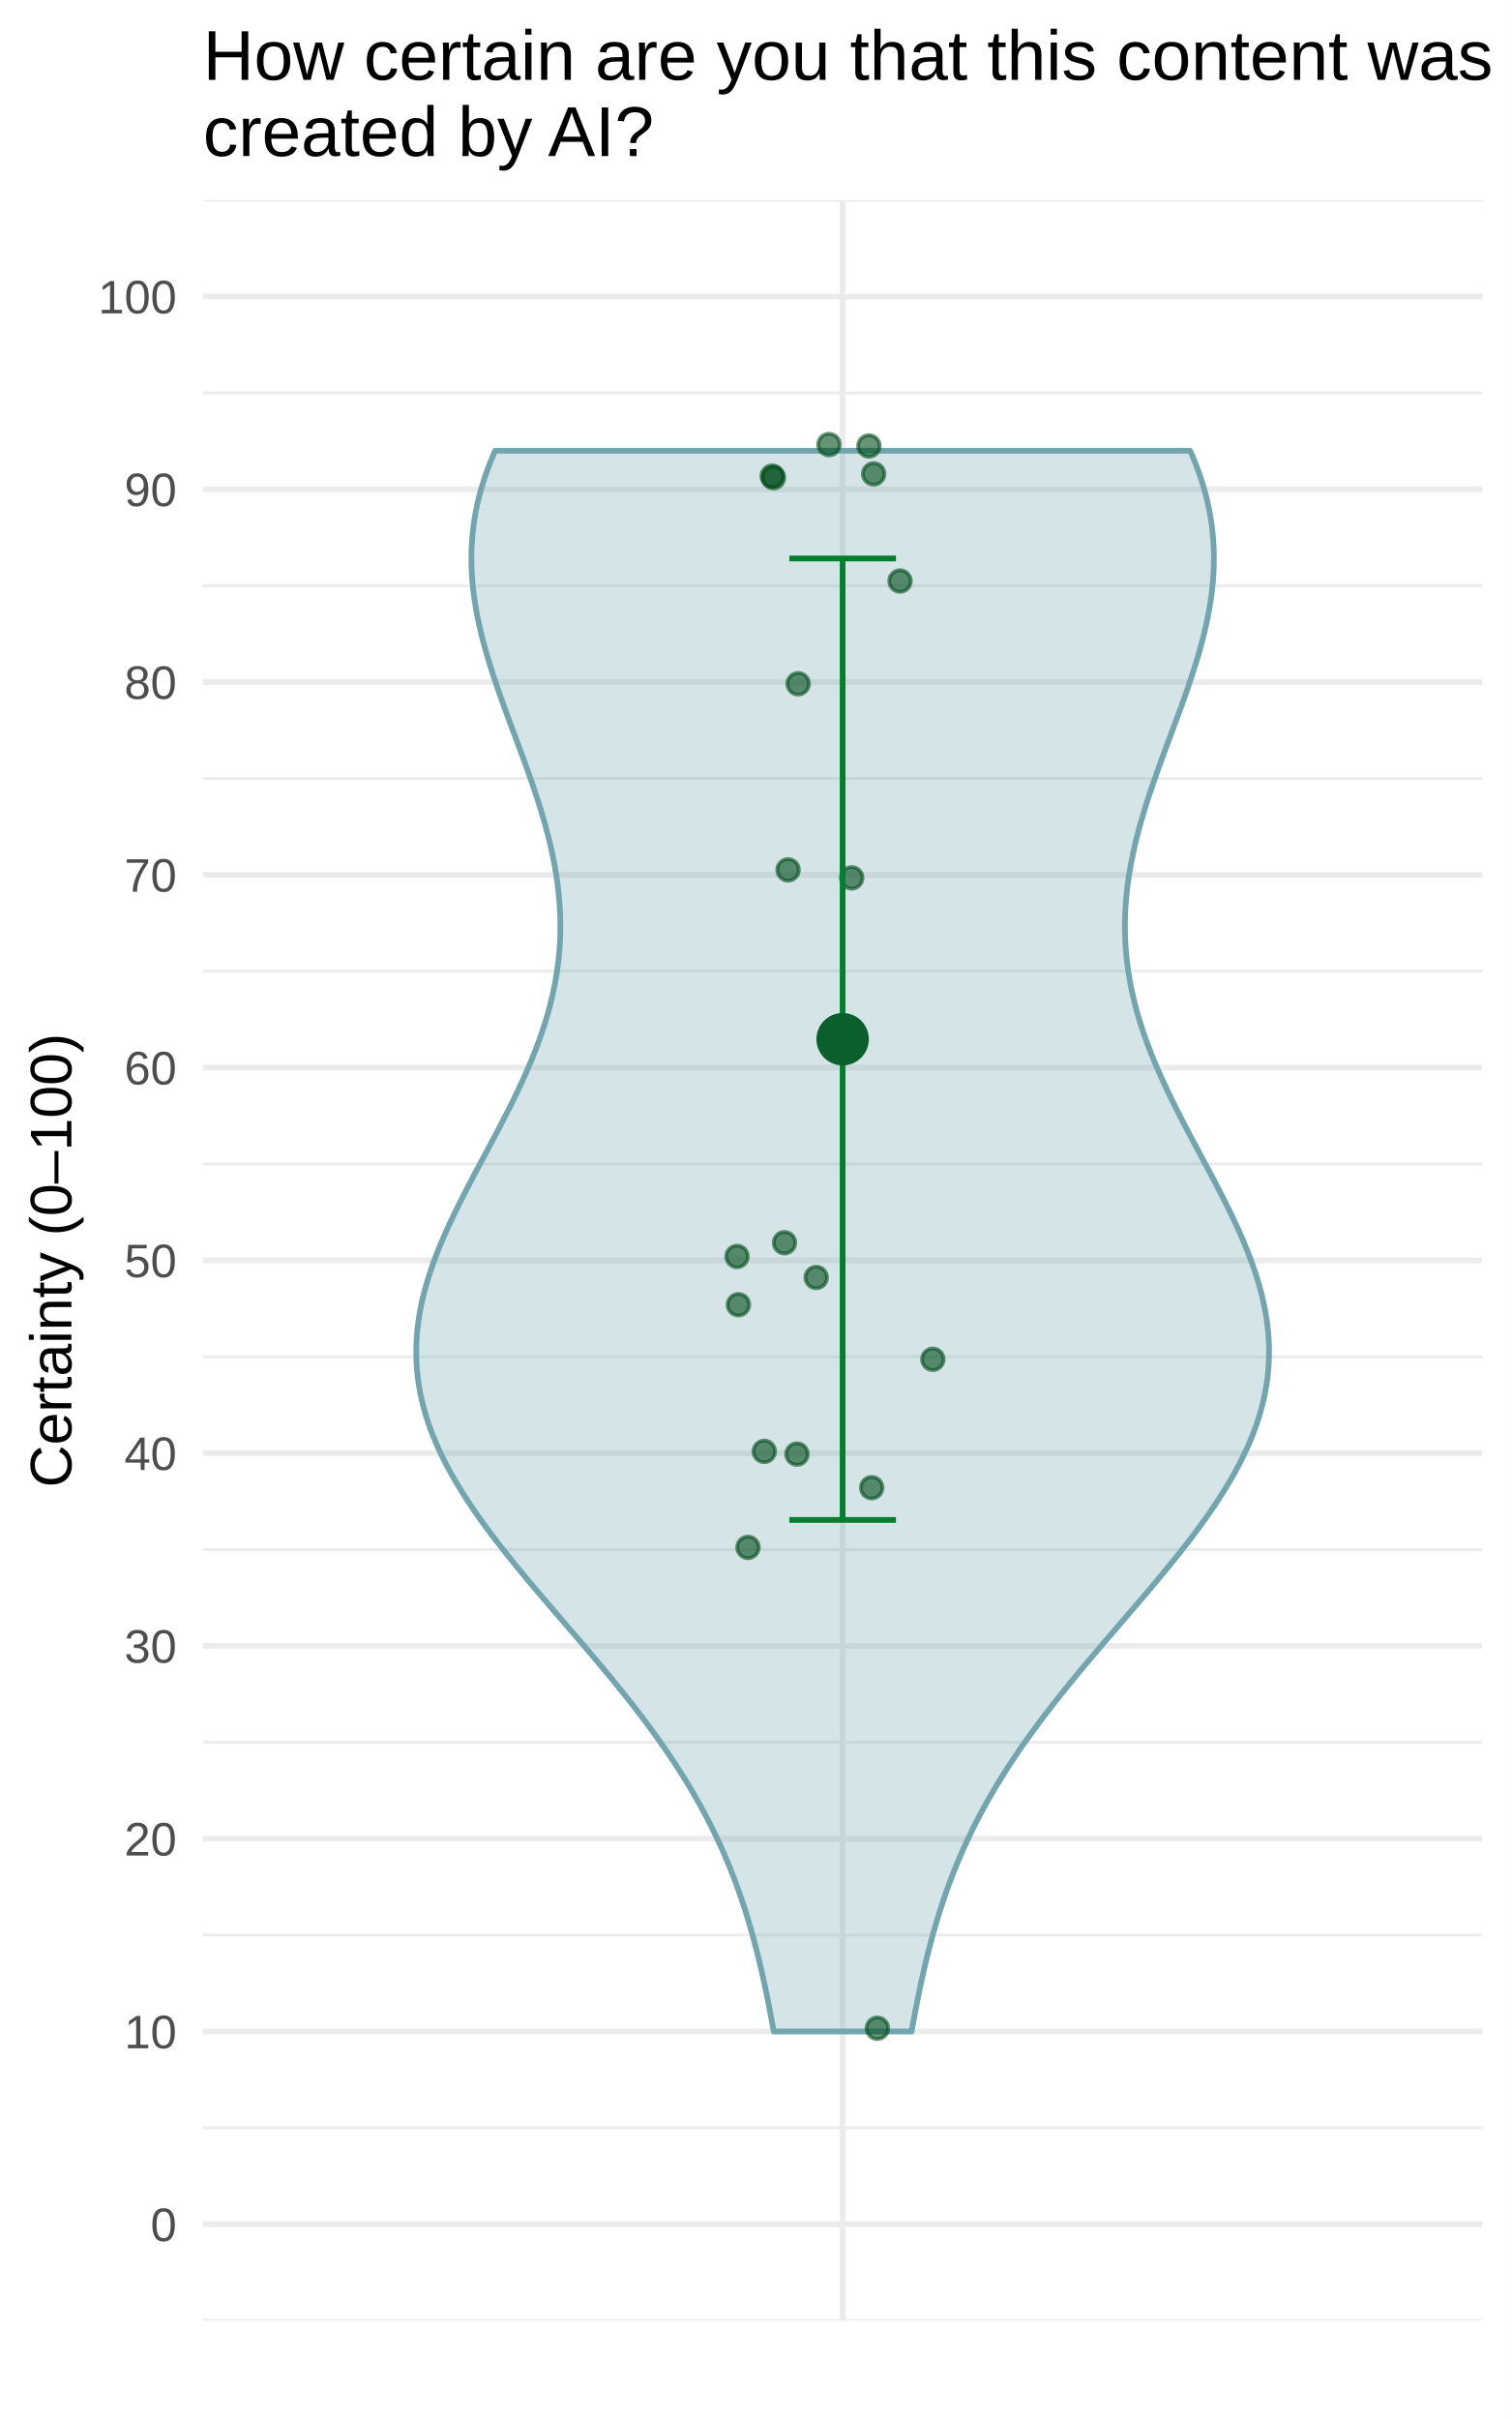
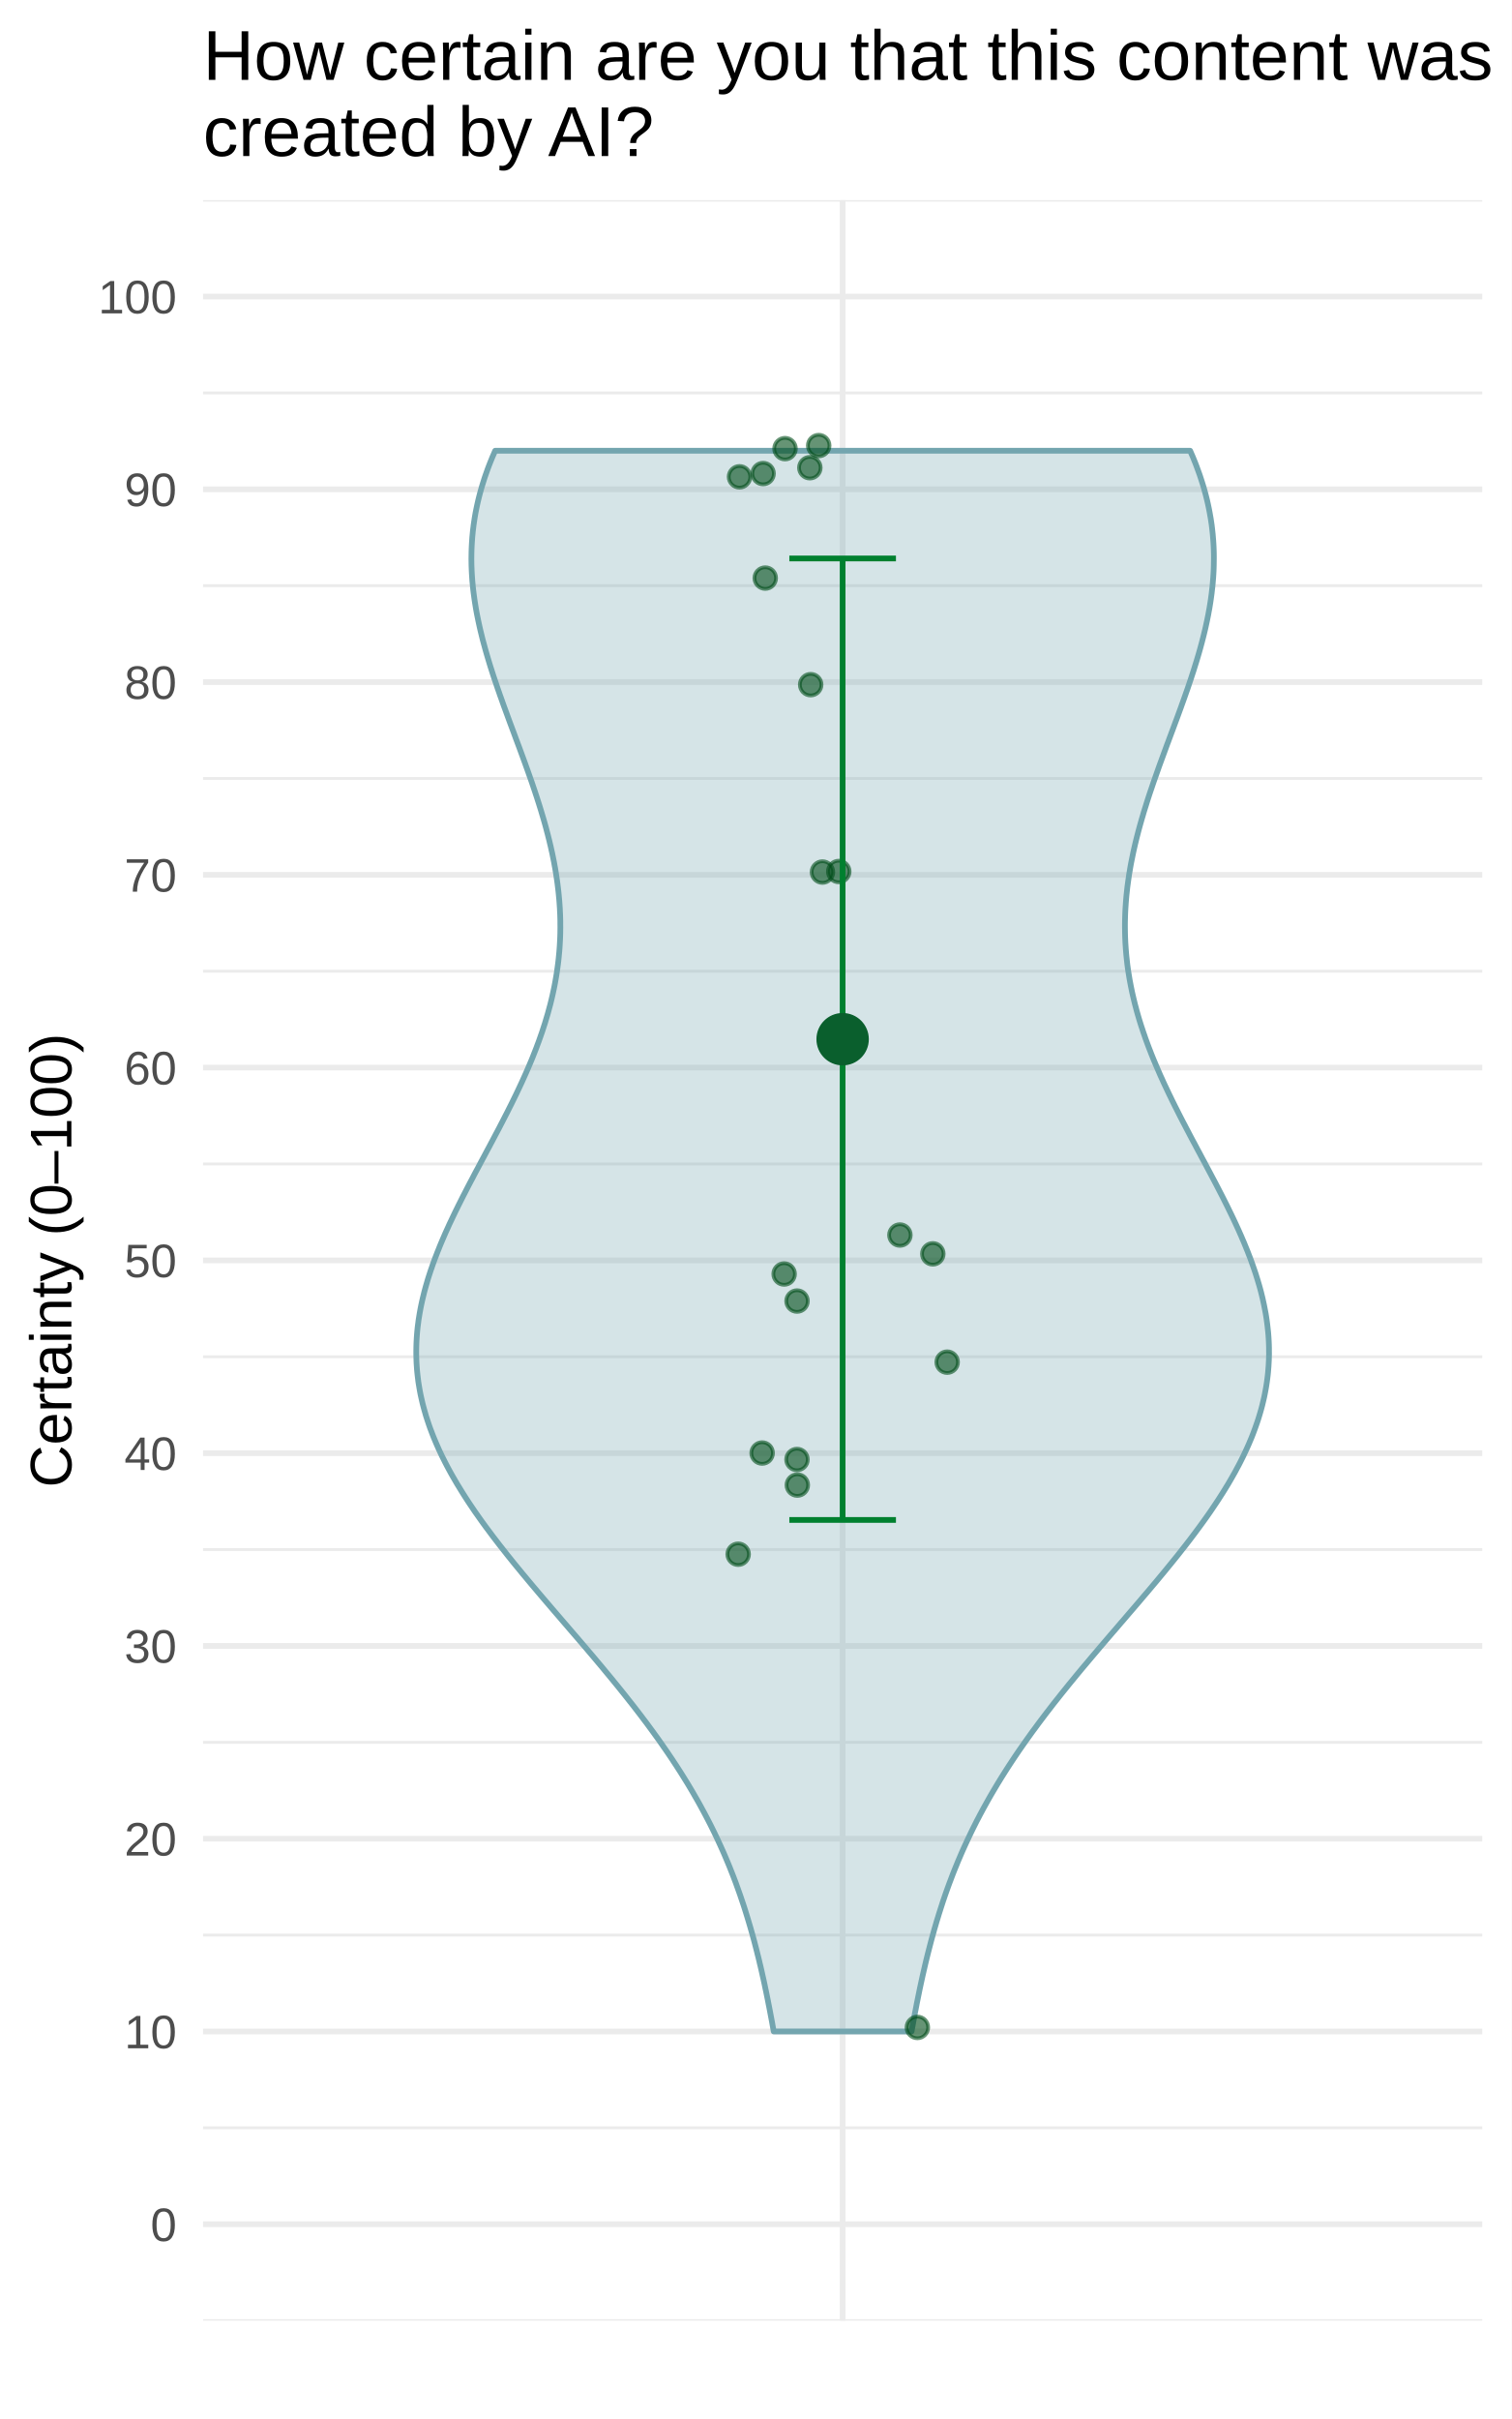
<svg xmlns="http://www.w3.org/2000/svg" width="360.00pt" height="576.00pt" viewBox="0 0 360.00 576.00">
  <g class="svglite">
    <defs>
      <style type="text/css">
    .svglite line, .svglite polyline, .svglite polygon, .svglite path, .svglite rect, .svglite circle {
      fill: none;
      stroke: #000000;
      stroke-linecap: round;
      stroke-linejoin: round;
      stroke-miterlimit: 10.00;
    }
    .svglite text {
      white-space: pre;
    }
    .svglite g.glyphgroup path {
      fill: inherit;
      stroke: none;
    }
  </style>
    </defs>
    <rect width="100%" height="100%" style="stroke: none; fill: #FFFFFF;" />
    <defs>
      <clipPath id="cpMC4wMHwzNjAuMDB8MC4wMHw1NzYuMDA=">
        <rect x="0.00" y="0.00" width="360.00" height="576.00" />
      </clipPath>
    </defs>
    <g clip-path="url(#cpMC4wMHwzNjAuMDB8MC4wMHw1NzYuMDA=)">
      <rect x="0" y="0.00" width="360.00" height="576.00" style="stroke-width: 1.36; stroke: none; fill: #FFFFFF;" />
    </g>
    <defs>
      <clipPath id="cpNDguMzZ8MzUzLjAzfDQ3LjY2fDU1Mi41Nw==">
        <rect x="48.36" y="47.66" width="304.67" height="504.91" />
      </clipPath>
    </defs>
    <g clip-path="url(#cpNDguMzZ8MzUzLjAzfDQ3LjY2fDU1Mi41Nw==)">
      <polyline points="48.36,552.57 353.03,552.57 " style="stroke-width: 0.68; stroke: #EBEBEB; stroke-linecap: butt;" />
      <polyline points="48.36,506.67 353.03,506.67 " style="stroke-width: 0.68; stroke: #EBEBEB; stroke-linecap: butt;" />
      <polyline points="48.36,460.77 353.03,460.77 " style="stroke-width: 0.68; stroke: #EBEBEB; stroke-linecap: butt;" />
      <polyline points="48.36,414.87 353.03,414.87 " style="stroke-width: 0.68; stroke: #EBEBEB; stroke-linecap: butt;" />
      <polyline points="48.36,368.97 353.03,368.97 " style="stroke-width: 0.68; stroke: #EBEBEB; stroke-linecap: butt;" />
      <polyline points="48.36,323.07 353.03,323.07 " style="stroke-width: 0.68; stroke: #EBEBEB; stroke-linecap: butt;" />
      <polyline points="48.36,277.16 353.03,277.16 " style="stroke-width: 0.68; stroke: #EBEBEB; stroke-linecap: butt;" />
      <polyline points="48.36,231.26 353.03,231.26 " style="stroke-width: 0.68; stroke: #EBEBEB; stroke-linecap: butt;" />
      <polyline points="48.36,185.36 353.03,185.36 " style="stroke-width: 0.68; stroke: #EBEBEB; stroke-linecap: butt;" />
      <polyline points="48.36,139.46 353.03,139.46 " style="stroke-width: 0.68; stroke: #EBEBEB; stroke-linecap: butt;" />
      <polyline points="48.36,93.56 353.03,93.56 " style="stroke-width: 0.68; stroke: #EBEBEB; stroke-linecap: butt;" />
      <polyline points="48.36,47.66 353.03,47.66 " style="stroke-width: 0.68; stroke: #EBEBEB; stroke-linecap: butt;" />
      <polyline points="48.36,529.62 353.03,529.62 " style="stroke-width: 1.36; stroke: #EBEBEB; stroke-linecap: butt;" />
      <polyline points="48.36,483.72 353.03,483.72 " style="stroke-width: 1.36; stroke: #EBEBEB; stroke-linecap: butt;" />
      <polyline points="48.36,437.82 353.03,437.82 " style="stroke-width: 1.36; stroke: #EBEBEB; stroke-linecap: butt;" />
      <polyline points="48.36,391.92 353.03,391.92 " style="stroke-width: 1.36; stroke: #EBEBEB; stroke-linecap: butt;" />
      <polyline points="48.36,346.02 353.03,346.02 " style="stroke-width: 1.36; stroke: #EBEBEB; stroke-linecap: butt;" />
      <polyline points="48.36,300.12 353.03,300.12 " style="stroke-width: 1.36; stroke: #EBEBEB; stroke-linecap: butt;" />
      <polyline points="48.36,254.21 353.03,254.21 " style="stroke-width: 1.36; stroke: #EBEBEB; stroke-linecap: butt;" />
      <polyline points="48.36,208.31 353.03,208.31 " style="stroke-width: 1.36; stroke: #EBEBEB; stroke-linecap: butt;" />
      <polyline points="48.36,162.41 353.03,162.41 " style="stroke-width: 1.36; stroke: #EBEBEB; stroke-linecap: butt;" />
      <polyline points="48.36,116.51 353.03,116.51 " style="stroke-width: 1.36; stroke: #EBEBEB; stroke-linecap: butt;" />
      <polyline points="48.36,70.61 353.03,70.61 " style="stroke-width: 1.36; stroke: #EBEBEB; stroke-linecap: butt;" />
      <polyline points="200.69,552.57 200.69,47.66 " style="stroke-width: 1.36; stroke: #EBEBEB; stroke-linecap: butt;" />
      <polygon points="184.28,483.72 184.14,482.98 184.01,482.25 183.88,481.51 183.74,480.77 183.60,480.04 183.46,479.30 183.32,478.56 183.18,477.83 183.03,477.09 182.89,476.35 182.74,475.62 182.59,474.88 182.44,474.14 182.28,473.41 182.13,472.67 181.97,471.93 181.81,471.20 181.64,470.46 181.48,469.73 181.31,468.99 181.14,468.25 180.96,467.52 180.79,466.78 180.61,466.04 180.42,465.31 180.24,464.57 180.05,463.83 179.86,463.10 179.67,462.36 179.47,461.62 179.27,460.89 179.06,460.15 178.85,459.41 178.64,458.68 178.42,457.94 178.20,457.20 177.98,456.47 177.75,455.73 177.52,454.99 177.29,454.26 177.05,453.52 176.80,452.78 176.55,452.05 176.30,451.31 176.04,450.57 175.78,449.84 175.51,449.10 175.25,448.36 174.97,447.63 174.69,446.89 174.40,446.15 174.11,445.42 173.82,444.68 173.52,443.95 173.21,443.21 172.90,442.47 172.59,441.74 172.27,441.00 171.94,440.26 171.61,439.53 171.27,438.79 170.93,438.05 170.58,437.32 170.23,436.58 169.87,435.84 169.51,435.11 169.14,434.37 168.76,433.63 168.38,432.90 167.99,432.16 167.60,431.42 167.20,430.69 166.80,429.95 166.39,429.21 165.98,428.48 165.55,427.74 165.13,427.00 164.70,426.27 164.26,425.53 163.82,424.79 163.37,424.06 162.91,423.32 162.45,422.58 161.99,421.85 161.51,421.11 161.04,420.37 160.55,419.64 160.07,418.90 159.57,418.16 159.08,417.43 158.57,416.69 158.06,415.96 157.55,415.22 157.03,414.48 156.51,413.75 155.97,413.01 155.44,412.27 154.90,411.54 154.36,410.80 153.81,410.06 153.25,409.33 152.70,408.59 152.13,407.85 151.57,407.12 151.00,406.38 150.42,405.64 149.84,404.91 149.26,404.17 148.67,403.43 148.08,402.70 147.49,401.96 146.89,401.22 146.29,400.49 145.69,399.75 145.08,399.01 144.47,398.28 143.86,397.54 143.25,396.80 142.63,396.07 142.01,395.33 141.39,394.59 140.77,393.86 140.14,393.12 139.52,392.38 138.89,391.65 138.26,390.91 137.63,390.17 137.00,389.44 136.36,388.70 135.73,387.97 135.10,387.23 134.46,386.49 133.83,385.76 133.20,385.02 132.56,384.28 131.93,383.55 131.30,382.81 130.67,382.07 130.04,381.34 129.41,380.60 128.78,379.86 128.16,379.13 127.54,378.39 126.91,377.65 126.30,376.92 125.68,376.18 125.07,375.44 124.45,374.71 123.85,373.97 123.24,373.23 122.64,372.50 122.04,371.76 121.45,371.02 120.86,370.29 120.28,369.55 119.70,368.81 119.12,368.08 118.55,367.34 117.98,366.60 117.42,365.87 116.87,365.13 116.32,364.39 115.77,363.66 115.23,362.92 114.70,362.19 114.18,361.45 113.66,360.71 113.14,359.98 112.64,359.24 112.14,358.50 111.65,357.77 111.17,357.03 110.69,356.29 110.23,355.56 109.77,354.82 109.32,354.08 108.87,353.35 108.44,352.61 108.01,351.87 107.59,351.14 107.18,350.40 106.78,349.66 106.39,348.93 106.01,348.19 105.64,347.45 105.27,346.72 104.92,345.98 104.57,345.24 104.25,344.51 103.92,343.77 103.61,343.03 103.30,342.30 103.01,341.56 102.73,340.82 102.45,340.09 102.19,339.35 101.94,338.61 101.70,337.88 101.46,337.14 101.25,336.40 101.04,335.67 100.84,334.93 100.74,334.54 100.65,334.20 100.48,333.46 100.31,332.72 100.15,331.99 100.01,331.25 99.88,330.51 99.76,329.78 99.64,329.04 99.55,328.30 99.46,327.57 99.38,326.83 99.31,326.09 99.26,325.36 99.21,324.62 99.18,323.88 99.16,323.15 99.14,322.41 99.14,321.67 99.15,320.94 99.17,320.20 99.20,319.46 99.24,318.73 99.29,317.99 99.35,317.25 99.42,316.52 99.50,315.78 99.60,315.04 99.69,314.31 99.81,313.57 99.93,312.83 100.06,312.10 100.20,311.36 100.35,310.62 100.51,309.89 100.68,309.15 100.86,308.42 101.04,307.68 101.24,306.94 101.44,306.21 101.66,305.47 101.87,304.73 102.10,304.00 102.34,303.26 102.58,302.52 102.84,301.79 103.09,301.05 103.36,300.31 103.63,299.58 103.92,298.84 104.20,298.10 104.50,297.37 104.79,296.63 105.10,295.89 105.26,295.52 105.41,295.16 105.73,294.42 106.05,293.68 106.38,292.95 106.72,292.21 107.05,291.47 107.40,290.74 107.75,290.00 108.10,289.26 108.45,288.53 108.82,287.79 109.18,287.05 109.55,286.32 109.92,285.58 110.29,284.84 110.67,284.11 111.05,283.37 111.43,282.63 111.81,281.90 112.20,281.16 112.59,280.43 112.97,279.69 113.36,278.95 113.76,278.22 114.15,277.48 114.54,276.74 114.93,276.01 115.33,275.27 115.72,274.53 116.11,273.80 116.51,273.06 116.90,272.32 117.29,271.59 117.68,270.85 118.07,270.11 118.46,269.38 118.85,268.64 119.23,267.90 119.61,267.17 119.99,266.43 120.37,265.69 120.75,264.96 121.12,264.22 121.49,263.48 121.86,262.75 122.22,262.01 122.58,261.27 122.94,260.54 123.29,259.80 123.64,259.06 123.98,258.33 124.33,257.59 124.66,256.85 124.99,256.12 125.32,255.38 125.64,254.64 125.96,253.91 126.27,253.17 126.58,252.44 126.88,251.70 127.17,250.96 127.46,250.23 127.75,249.49 128.02,248.75 128.30,248.02 128.56,247.28 128.82,246.54 129.08,245.81 129.32,245.07 129.56,244.33 129.80,243.60 130.02,242.86 130.24,242.12 130.46,241.39 130.66,240.65 130.86,239.91 131.06,239.18 131.24,238.44 131.42,237.70 131.59,236.97 131.75,236.23 131.91,235.49 132.06,234.76 132.20,234.02 132.33,233.28 132.46,232.55 132.58,231.81 132.69,231.07 132.79,230.34 132.89,229.60 132.98,228.86 133.06,228.13 133.13,227.39 133.20,226.66 133.26,225.92 133.31,225.18 133.35,224.45 133.39,223.71 133.42,222.97 133.44,222.24 133.45,221.50 133.46,220.76 133.45,220.03 133.45,219.29 133.43,218.55 133.41,217.82 133.37,217.08 133.34,216.34 133.29,215.61 133.24,214.87 133.18,214.13 133.11,213.40 133.04,212.66 132.96,211.92 132.87,211.19 132.78,210.45 132.68,209.71 132.57,208.98 132.46,208.24 132.34,207.50 132.22,206.77 132.08,206.03 131.95,205.29 131.80,204.56 131.65,203.82 131.50,203.08 131.33,202.35 131.17,201.61 130.99,200.87 130.82,200.14 130.63,199.40 130.45,198.67 130.25,197.93 130.06,197.19 129.86,196.46 129.65,195.72 129.44,194.98 129.22,194.25 129.00,193.51 128.78,192.77 128.55,192.04 128.32,191.30 128.08,190.56 127.85,189.83 127.60,189.09 127.36,188.35 127.11,187.62 126.86,186.88 126.61,186.14 126.35,185.41 126.09,184.67 125.83,183.93 125.57,183.20 125.30,182.46 125.04,181.72 124.77,180.99 124.50,180.25 124.23,179.51 123.96,178.78 123.69,178.04 123.41,177.30 123.14,176.57 122.86,175.83 122.59,175.09 122.32,174.36 122.04,173.62 121.77,172.89 121.49,172.15 121.22,171.41 120.95,170.68 120.68,169.94 120.41,169.20 120.14,168.47 119.87,167.73 119.61,166.99 119.35,166.26 119.08,165.52 118.83,164.78 118.57,164.05 118.32,163.31 118.07,162.57 117.82,161.84 117.57,161.10 117.33,160.36 117.10,159.63 116.86,158.89 116.63,158.15 116.41,157.42 116.19,156.68 115.97,155.94 115.76,155.21 115.55,154.47 115.35,153.73 115.15,153.00 114.95,152.26 114.77,151.52 114.59,150.79 114.41,150.05 114.24,149.31 114.08,148.58 113.92,147.84 113.77,147.10 113.62,146.37 113.48,145.63 113.35,144.90 113.23,144.16 113.11,143.42 113.00,142.69 112.90,141.95 112.80,141.21 112.71,140.48 112.63,139.74 112.56,139.00 112.49,138.27 112.44,137.53 112.39,136.79 112.35,136.06 112.32,135.32 112.29,134.58 112.28,133.85 112.27,133.11 112.28,132.37 112.29,131.64 112.31,130.90 112.34,130.16 112.38,129.43 112.43,128.69 112.48,127.95 112.55,127.22 112.62,126.48 112.71,125.74 112.72,125.69 112.80,125.01 112.91,124.27 113.02,123.53 113.14,122.80 113.27,122.06 113.42,121.32 113.57,120.59 113.73,119.85 113.90,119.11 114.08,118.38 114.27,117.64 114.47,116.91 114.68,116.17 114.90,115.43 115.13,114.70 115.36,113.96 115.61,113.22 115.87,112.49 116.13,111.75 116.41,111.01 116.69,110.28 116.99,109.54 117.29,108.80 117.61,108.07 117.93,107.33 283.46,107.33 283.78,108.07 284.10,108.80 284.40,109.54 284.70,110.28 284.98,111.01 285.25,111.75 285.52,112.49 285.78,113.22 286.02,113.96 286.26,114.70 286.49,115.43 286.71,116.17 286.92,116.91 287.12,117.64 287.31,118.38 287.49,119.11 287.66,119.85 287.82,120.59 287.97,121.32 288.11,122.06 288.24,122.80 288.37,123.53 288.48,124.27 288.59,125.01 288.67,125.69 288.68,125.74 288.76,126.48 288.84,127.22 288.90,127.95 288.96,128.69 289.01,129.43 289.05,130.16 289.08,130.90 289.10,131.64 289.11,132.37 289.11,133.11 289.10,133.85 289.09,134.58 289.07,135.32 289.04,136.06 289.00,136.79 288.95,137.53 288.89,138.27 288.83,139.00 288.76,139.74 288.67,140.48 288.59,141.21 288.49,141.95 288.39,142.69 288.28,143.42 288.16,144.16 288.04,144.90 287.90,145.63 287.77,146.37 287.62,147.10 287.47,147.84 287.31,148.58 287.15,149.31 286.98,150.05 286.80,150.79 286.62,151.52 286.43,152.26 286.24,153.00 286.04,153.73 285.84,154.47 285.63,155.21 285.42,155.94 285.20,156.68 284.98,157.42 284.75,158.15 284.52,158.89 284.29,159.63 284.05,160.36 283.81,161.10 283.57,161.84 283.32,162.57 283.07,163.31 282.82,164.05 282.56,164.78 282.30,165.52 282.04,166.26 281.78,166.99 281.51,167.73 281.25,168.47 280.98,169.20 280.71,169.94 280.44,170.68 280.17,171.41 279.89,172.15 279.62,172.89 279.35,173.62 279.07,174.36 278.80,175.09 278.52,175.83 278.25,176.57 277.97,177.30 277.70,178.04 277.43,178.78 277.16,179.51 276.89,180.25 276.62,180.99 276.35,181.72 276.08,182.46 275.82,183.20 275.56,183.93 275.30,184.67 275.04,185.41 274.78,186.14 274.53,186.88 274.28,187.62 274.03,188.35 273.78,189.09 273.54,189.83 273.30,190.56 273.07,191.30 272.84,192.04 272.61,192.77 272.38,193.51 272.17,194.25 271.95,194.98 271.74,195.72 271.53,196.46 271.33,197.19 271.13,197.93 270.94,198.67 270.75,199.40 270.57,200.14 270.39,200.87 270.22,201.61 270.05,202.35 269.89,203.08 269.74,203.82 269.59,204.56 269.44,205.29 269.30,206.03 269.17,206.77 269.05,207.50 268.92,208.24 268.82,208.98 268.71,209.71 268.61,210.45 268.51,211.19 268.43,211.92 268.35,212.66 268.27,213.40 268.21,214.13 268.15,214.87 268.10,215.61 268.05,216.34 268.01,217.08 267.98,217.82 267.96,218.55 267.94,219.29 267.93,220.03 267.93,220.76 267.94,221.50 267.95,222.24 267.97,222.97 268.00,223.71 268.03,224.45 268.08,225.18 268.13,225.92 268.19,226.66 268.25,227.39 268.33,228.13 268.41,228.86 268.49,229.60 268.59,230.34 268.69,231.07 268.81,231.81 268.93,232.55 269.05,233.28 269.19,234.02 269.33,234.76 269.48,235.49 269.63,236.23 269.80,236.97 269.97,237.70 270.15,238.44 270.33,239.18 270.53,239.91 270.72,240.65 270.93,241.39 271.14,242.12 271.36,242.86 271.59,243.60 271.82,244.33 272.07,245.07 272.31,245.81 272.57,246.54 272.82,247.28 273.09,248.02 273.36,248.75 273.64,249.49 273.93,250.23 274.21,250.96 274.51,251.70 274.81,252.44 275.12,253.17 275.43,253.91 275.75,254.64 276.07,255.38 276.39,256.12 276.73,256.85 277.06,257.59 277.40,258.33 277.75,259.06 278.10,259.80 278.45,260.54 278.81,261.27 279.16,262.01 279.53,262.75 279.89,263.48 280.27,264.22 280.64,264.96 281.01,265.69 281.39,266.43 281.77,267.17 282.16,267.90 282.54,268.64 282.93,269.38 283.31,270.11 283.70,270.85 284.09,271.59 284.49,272.32 284.88,273.06 285.27,273.80 285.67,274.53 286.06,275.27 286.45,276.01 286.85,276.74 287.24,277.48 287.63,278.22 288.02,278.95 288.41,279.69 288.80,280.43 289.19,281.16 289.58,281.90 289.96,282.63 290.34,283.37 290.72,284.11 291.10,284.84 291.47,285.58 291.84,286.32 292.21,287.05 292.57,287.79 292.93,288.53 293.29,289.26 293.64,290.00 293.99,290.74 294.33,291.47 294.67,292.21 295.01,292.95 295.33,293.68 295.66,294.42 295.97,295.16 296.13,295.52 296.29,295.89 296.59,296.63 296.89,297.37 297.19,298.10 297.47,298.84 297.76,299.58 298.03,300.31 298.29,301.05 298.55,301.79 298.80,302.52 299.05,303.26 299.28,304.00 299.51,304.73 299.73,305.47 299.95,306.21 300.15,306.94 300.35,307.68 300.53,308.42 300.71,309.15 300.87,309.89 301.03,310.62 301.18,311.36 301.32,312.10 301.46,312.83 301.58,313.57 301.69,314.31 301.79,315.04 301.88,315.78 301.96,316.52 302.04,317.25 302.10,317.99 302.15,318.73 302.19,319.46 302.22,320.20 302.24,320.94 302.24,321.67 302.25,322.41 302.23,323.15 302.21,323.88 302.17,324.62 302.13,325.36 302.07,326.09 302.01,326.83 301.93,327.57 301.84,328.30 301.74,329.04 301.63,329.78 301.51,330.51 301.37,331.25 301.23,331.99 301.08,332.72 300.91,333.46 300.73,334.20 300.65,334.54 300.55,334.93 300.35,335.67 300.14,336.40 299.92,337.14 299.69,337.88 299.45,338.61 299.19,339.35 298.93,340.09 298.66,340.82 298.38,341.56 298.09,342.30 297.78,343.03 297.47,343.77 297.14,344.51 296.81,345.24 296.46,345.98 296.11,346.72 295.75,347.45 295.38,348.19 295.00,348.93 294.60,349.66 294.21,350.40 293.79,351.14 293.38,351.87 292.95,352.61 292.52,353.35 292.07,354.08 291.62,354.82 291.16,355.56 290.69,356.29 290.22,357.03 289.73,357.77 289.24,358.50 288.74,359.24 288.24,359.98 287.73,360.71 287.21,361.45 286.68,362.19 286.15,362.92 285.61,363.66 285.07,364.39 284.52,365.13 283.96,365.87 283.41,366.60 282.84,367.34 282.27,368.08 281.69,368.81 281.11,369.55 280.53,370.29 279.94,371.02 279.34,371.76 278.74,372.50 278.14,373.23 277.54,373.97 276.93,374.71 276.32,375.44 275.71,376.18 275.09,376.92 274.47,377.65 273.85,378.39 273.23,379.13 272.60,379.86 271.97,380.60 271.35,381.34 270.72,382.07 270.09,382.81 269.45,383.55 268.82,384.28 268.19,385.02 267.56,385.76 266.92,386.49 266.29,387.23 265.66,387.97 265.02,388.70 264.39,389.44 263.76,390.17 263.13,390.91 262.50,391.65 261.87,392.38 261.25,393.12 260.62,393.86 260.00,394.59 259.38,395.33 258.76,396.07 258.14,396.80 257.52,397.54 256.91,398.28 256.30,399.01 255.70,399.75 255.09,400.49 254.49,401.22 253.90,401.96 253.30,402.70 252.71,403.43 252.13,404.17 251.54,404.91 250.96,405.64 250.39,406.38 249.82,407.12 249.25,407.85 248.69,408.59 248.13,409.33 247.58,410.06 247.03,410.80 246.49,411.54 245.94,412.27 245.41,413.01 244.88,413.75 244.36,414.48 243.84,415.22 243.32,415.96 242.81,416.69 242.31,417.43 241.81,418.16 241.32,418.90 240.83,419.64 240.35,420.37 239.87,421.11 239.40,421.85 238.94,422.58 238.47,423.32 238.02,424.06 237.57,424.79 237.13,425.53 236.69,426.27 236.26,427.00 235.83,427.74 235.41,428.48 235.00,429.21 234.59,429.95 234.18,430.69 233.79,431.42 233.39,432.16 233.01,432.90 232.62,433.63 232.25,434.37 231.88,435.11 231.52,435.84 231.16,436.58 230.81,437.32 230.46,438.05 230.12,438.79 229.78,439.53 229.45,440.26 229.12,441.00 228.80,441.74 228.49,442.47 228.17,443.21 227.87,443.95 227.57,444.68 227.27,445.42 226.98,446.15 226.70,446.89 226.42,447.63 226.14,448.36 225.87,449.10 225.60,449.84 225.34,450.57 225.08,451.31 224.83,452.05 224.58,452.78 224.34,453.52 224.10,454.26 223.87,454.99 223.63,455.73 223.41,456.47 223.18,457.20 222.96,457.94 222.75,458.68 222.53,459.41 222.33,460.15 222.12,460.89 221.92,461.62 221.72,462.36 221.53,463.10 221.34,463.83 221.15,464.57 220.96,465.31 220.78,466.04 220.60,466.78 220.42,467.52 220.25,468.25 220.08,468.99 219.91,469.73 219.74,470.46 219.58,471.20 219.42,471.93 219.26,472.67 219.10,473.41 218.95,474.14 218.80,474.88 218.65,475.62 218.50,476.35 218.35,477.09 218.21,477.83 218.07,478.56 217.92,479.30 217.79,480.04 217.65,480.77 217.51,481.51 217.38,482.25 217.24,482.98 217.11,483.72 184.28,483.72 " style="stroke-width: 1.36; stroke: #73A5AF; stroke-linecap: butt; fill: #73A5AF; fill-opacity: 0.30;" />
-       <circle cx="183.92" cy="113.36" r="2.58" style="stroke-width: 0.90; stroke: #004D1A; stroke-opacity: 0.60; fill: #004D1A; fill-opacity: 0.60;" />
-       <circle cx="208.96" cy="482.96" r="2.58" style="stroke-width: 0.90; stroke: #004D1A; stroke-opacity: 0.60; fill: #004D1A; fill-opacity: 0.60;" />
-       <circle cx="184.22" cy="113.75" r="2.58" style="stroke-width: 0.90; stroke: #004D1A; stroke-opacity: 0.60; fill: #004D1A; fill-opacity: 0.60;" />
-       <circle cx="187.70" cy="207.13" r="2.58" style="stroke-width: 0.90; stroke: #004D1A; stroke-opacity: 0.60; fill: #004D1A; fill-opacity: 0.60;" />
-       <circle cx="186.84" cy="295.91" r="2.58" style="stroke-width: 0.90; stroke: #004D1A; stroke-opacity: 0.60; fill: #004D1A; fill-opacity: 0.60;" />
-       <circle cx="214.36" cy="138.35" r="2.58" style="stroke-width: 0.90; stroke: #004D1A; stroke-opacity: 0.60; fill: #004D1A; fill-opacity: 0.60;" />
-       <circle cx="182.03" cy="345.60" r="2.58" style="stroke-width: 0.90; stroke: #004D1A; stroke-opacity: 0.60; fill: #004D1A; fill-opacity: 0.60;" />
-       <circle cx="178.15" cy="368.46" r="2.58" style="stroke-width: 0.90; stroke: #004D1A; stroke-opacity: 0.60; fill: #004D1A; fill-opacity: 0.60;" />
-       <circle cx="206.95" cy="106.20" r="2.58" style="stroke-width: 0.90; stroke: #004D1A; stroke-opacity: 0.60; fill: #004D1A; fill-opacity: 0.60;" />
-       <circle cx="175.54" cy="299.18" r="2.58" style="stroke-width: 0.90; stroke: #004D1A; stroke-opacity: 0.60; fill: #004D1A; fill-opacity: 0.60;" />
-       <circle cx="189.82" cy="346.24" r="2.58" style="stroke-width: 0.90; stroke: #004D1A; stroke-opacity: 0.60; fill: #004D1A; fill-opacity: 0.60;" />
-       <circle cx="208.08" cy="112.84" r="2.58" style="stroke-width: 0.90; stroke: #004D1A; stroke-opacity: 0.60; fill: #004D1A; fill-opacity: 0.60;" />
-       <circle cx="202.86" cy="209.03" r="2.58" style="stroke-width: 0.90; stroke: #004D1A; stroke-opacity: 0.60; fill: #004D1A; fill-opacity: 0.60;" />
-       <circle cx="222.17" cy="323.67" r="2.58" style="stroke-width: 0.90; stroke: #004D1A; stroke-opacity: 0.60; fill: #004D1A; fill-opacity: 0.60;" />
-       <circle cx="190.10" cy="162.81" r="2.58" style="stroke-width: 0.90; stroke: #004D1A; stroke-opacity: 0.60; fill: #004D1A; fill-opacity: 0.60;" />
-       <circle cx="207.61" cy="354.24" r="2.58" style="stroke-width: 0.90; stroke: #004D1A; stroke-opacity: 0.60; fill: #004D1A; fill-opacity: 0.60;" />
-       <circle cx="197.44" cy="105.86" r="2.58" style="stroke-width: 0.90; stroke: #004D1A; stroke-opacity: 0.60; fill: #004D1A; fill-opacity: 0.60;" />
-       <circle cx="175.87" cy="310.67" r="2.58" style="stroke-width: 0.90; stroke: #004D1A; stroke-opacity: 0.60; fill: #004D1A; fill-opacity: 0.60;" />
-       <circle cx="194.40" cy="304.19" r="2.58" style="stroke-width: 0.90; stroke: #004D1A; stroke-opacity: 0.60; fill: #004D1A; fill-opacity: 0.60;" />
+       <circle cx="176.13" cy="113.54" r="2.58" style="stroke-width: 0.90; stroke: #004D1A; stroke-opacity: 0.60; fill: #004D1A; fill-opacity: 0.60;" />
+       <circle cx="218.49" cy="482.76" r="2.58" style="stroke-width: 0.90; stroke: #004D1A; stroke-opacity: 0.60; fill: #004D1A; fill-opacity: 0.60;" />
+       <circle cx="192.88" cy="111.37" r="2.58" style="stroke-width: 0.90; stroke: #004D1A; stroke-opacity: 0.60; fill: #004D1A; fill-opacity: 0.60;" />
+       <circle cx="195.88" cy="207.65" r="2.58" style="stroke-width: 0.90; stroke: #004D1A; stroke-opacity: 0.60; fill: #004D1A; fill-opacity: 0.60;" />
+       <circle cx="214.33" cy="294.08" r="2.58" style="stroke-width: 0.90; stroke: #004D1A; stroke-opacity: 0.60; fill: #004D1A; fill-opacity: 0.60;" />
+       <circle cx="182.26" cy="137.65" r="2.58" style="stroke-width: 0.90; stroke: #004D1A; stroke-opacity: 0.60; fill: #004D1A; fill-opacity: 0.60;" />
+       <circle cx="181.52" cy="345.99" r="2.58" style="stroke-width: 0.90; stroke: #004D1A; stroke-opacity: 0.60; fill: #004D1A; fill-opacity: 0.60;" />
+       <circle cx="175.81" cy="370.08" r="2.58" style="stroke-width: 0.90; stroke: #004D1A; stroke-opacity: 0.60; fill: #004D1A; fill-opacity: 0.60;" />
+       <circle cx="186.97" cy="106.83" r="2.58" style="stroke-width: 0.90; stroke: #004D1A; stroke-opacity: 0.60; fill: #004D1A; fill-opacity: 0.60;" />
+       <circle cx="222.17" cy="298.56" r="2.58" style="stroke-width: 0.90; stroke: #004D1A; stroke-opacity: 0.60; fill: #004D1A; fill-opacity: 0.60;" />
+       <circle cx="189.82" cy="347.53" r="2.58" style="stroke-width: 0.90; stroke: #004D1A; stroke-opacity: 0.60; fill: #004D1A; fill-opacity: 0.60;" />
+       <circle cx="181.75" cy="112.76" r="2.58" style="stroke-width: 0.90; stroke: #004D1A; stroke-opacity: 0.60; fill: #004D1A; fill-opacity: 0.60;" />
+       <circle cx="199.77" cy="207.52" r="2.58" style="stroke-width: 0.90; stroke: #004D1A; stroke-opacity: 0.60; fill: #004D1A; fill-opacity: 0.60;" />
+       <circle cx="225.59" cy="324.35" r="2.58" style="stroke-width: 0.90; stroke: #004D1A; stroke-opacity: 0.60; fill: #004D1A; fill-opacity: 0.60;" />
+       <circle cx="193.08" cy="163.03" r="2.58" style="stroke-width: 0.90; stroke: #004D1A; stroke-opacity: 0.60; fill: #004D1A; fill-opacity: 0.60;" />
+       <circle cx="189.90" cy="353.62" r="2.58" style="stroke-width: 0.90; stroke: #004D1A; stroke-opacity: 0.60; fill: #004D1A; fill-opacity: 0.60;" />
+       <circle cx="194.99" cy="106.10" r="2.58" style="stroke-width: 0.90; stroke: #004D1A; stroke-opacity: 0.60; fill: #004D1A; fill-opacity: 0.60;" />
+       <circle cx="189.83" cy="309.80" r="2.58" style="stroke-width: 0.90; stroke: #004D1A; stroke-opacity: 0.60; fill: #004D1A; fill-opacity: 0.60;" />
+       <circle cx="186.76" cy="303.36" r="2.58" style="stroke-width: 0.90; stroke: #004D1A; stroke-opacity: 0.60; fill: #004D1A; fill-opacity: 0.60;" />
      <polyline points="188.00,132.98 213.39,132.98 " style="stroke-width: 1.36; stroke: #00802F; stroke-linecap: butt;" />
      <polyline points="200.69,132.98 200.69,361.92 " style="stroke-width: 1.36; stroke: #00802F; stroke-linecap: butt;" />
      <polyline points="188.00,361.92 213.39,361.92 " style="stroke-width: 1.36; stroke: #00802F; stroke-linecap: butt;" />
      <circle cx="200.69" cy="247.45" r="5.79" style="stroke-width: 0.90; stroke: #0A5F2D; fill: #0A5F2D;" />
    </g>
    <g clip-path="url(#cpMC4wMHwzNjAuMDB8MC4wMHw1NzYuMDA=)">
      <text x="42.08" y="533.63" text-anchor="end" style="font-size: 11.20px;fill: #4D4D4D; font-family: &quot;Arial&quot;;" textLength="6.22px" lengthAdjust="spacingAndGlyphs">0</text>
      <text x="42.08" y="487.73" text-anchor="end" style="font-size: 11.20px;fill: #4D4D4D; font-family: &quot;Arial&quot;;" textLength="12.44px" lengthAdjust="spacingAndGlyphs">10</text>
      <text x="42.08" y="441.83" text-anchor="end" style="font-size: 11.20px;fill: #4D4D4D; font-family: &quot;Arial&quot;;" textLength="12.44px" lengthAdjust="spacingAndGlyphs">20</text>
      <text x="42.08" y="395.92" text-anchor="end" style="font-size: 11.20px;fill: #4D4D4D; font-family: &quot;Arial&quot;;" textLength="12.44px" lengthAdjust="spacingAndGlyphs">30</text>
      <text x="42.08" y="350.02" text-anchor="end" style="font-size: 11.20px;fill: #4D4D4D; font-family: &quot;Arial&quot;;" textLength="12.44px" lengthAdjust="spacingAndGlyphs">40</text>
      <text x="42.08" y="304.12" text-anchor="end" style="font-size: 11.20px;fill: #4D4D4D; font-family: &quot;Arial&quot;;" textLength="12.44px" lengthAdjust="spacingAndGlyphs">50</text>
      <text x="42.08" y="258.22" text-anchor="end" style="font-size: 11.20px;fill: #4D4D4D; font-family: &quot;Arial&quot;;" textLength="12.44px" lengthAdjust="spacingAndGlyphs">60</text>
      <text x="42.08" y="212.32" text-anchor="end" style="font-size: 11.20px;fill: #4D4D4D; font-family: &quot;Arial&quot;;" textLength="12.44px" lengthAdjust="spacingAndGlyphs">70</text>
      <text x="42.08" y="166.42" text-anchor="end" style="font-size: 11.20px;fill: #4D4D4D; font-family: &quot;Arial&quot;;" textLength="12.44px" lengthAdjust="spacingAndGlyphs">80</text>
      <text x="42.08" y="120.52" text-anchor="end" style="font-size: 11.20px;fill: #4D4D4D; font-family: &quot;Arial&quot;;" textLength="12.44px" lengthAdjust="spacingAndGlyphs">90</text>
      <text x="42.08" y="74.62" text-anchor="end" style="font-size: 11.20px;fill: #4D4D4D; font-family: &quot;Arial&quot;;" textLength="18.66px" lengthAdjust="spacingAndGlyphs">100</text>
      <text transform="translate(17.00,300.12) rotate(-90)" text-anchor="middle" style="font-size: 14.00px; font-family: &quot;Arial&quot;;" textLength="108.11px" lengthAdjust="spacingAndGlyphs">Certainty (0–100)</text>
      <text x="48.36" y="19.01" style="font-size: 16.80px; font-family: &quot;Arial&quot;;" textLength="311.97px" lengthAdjust="spacingAndGlyphs">How certain are you that this content was </text>
      <text x="48.36" y="37.15" style="font-size: 16.80px; font-family: &quot;Arial&quot;;" textLength="107.44px" lengthAdjust="spacingAndGlyphs">created by AI?</text>
    </g>
  </g>
</svg>
